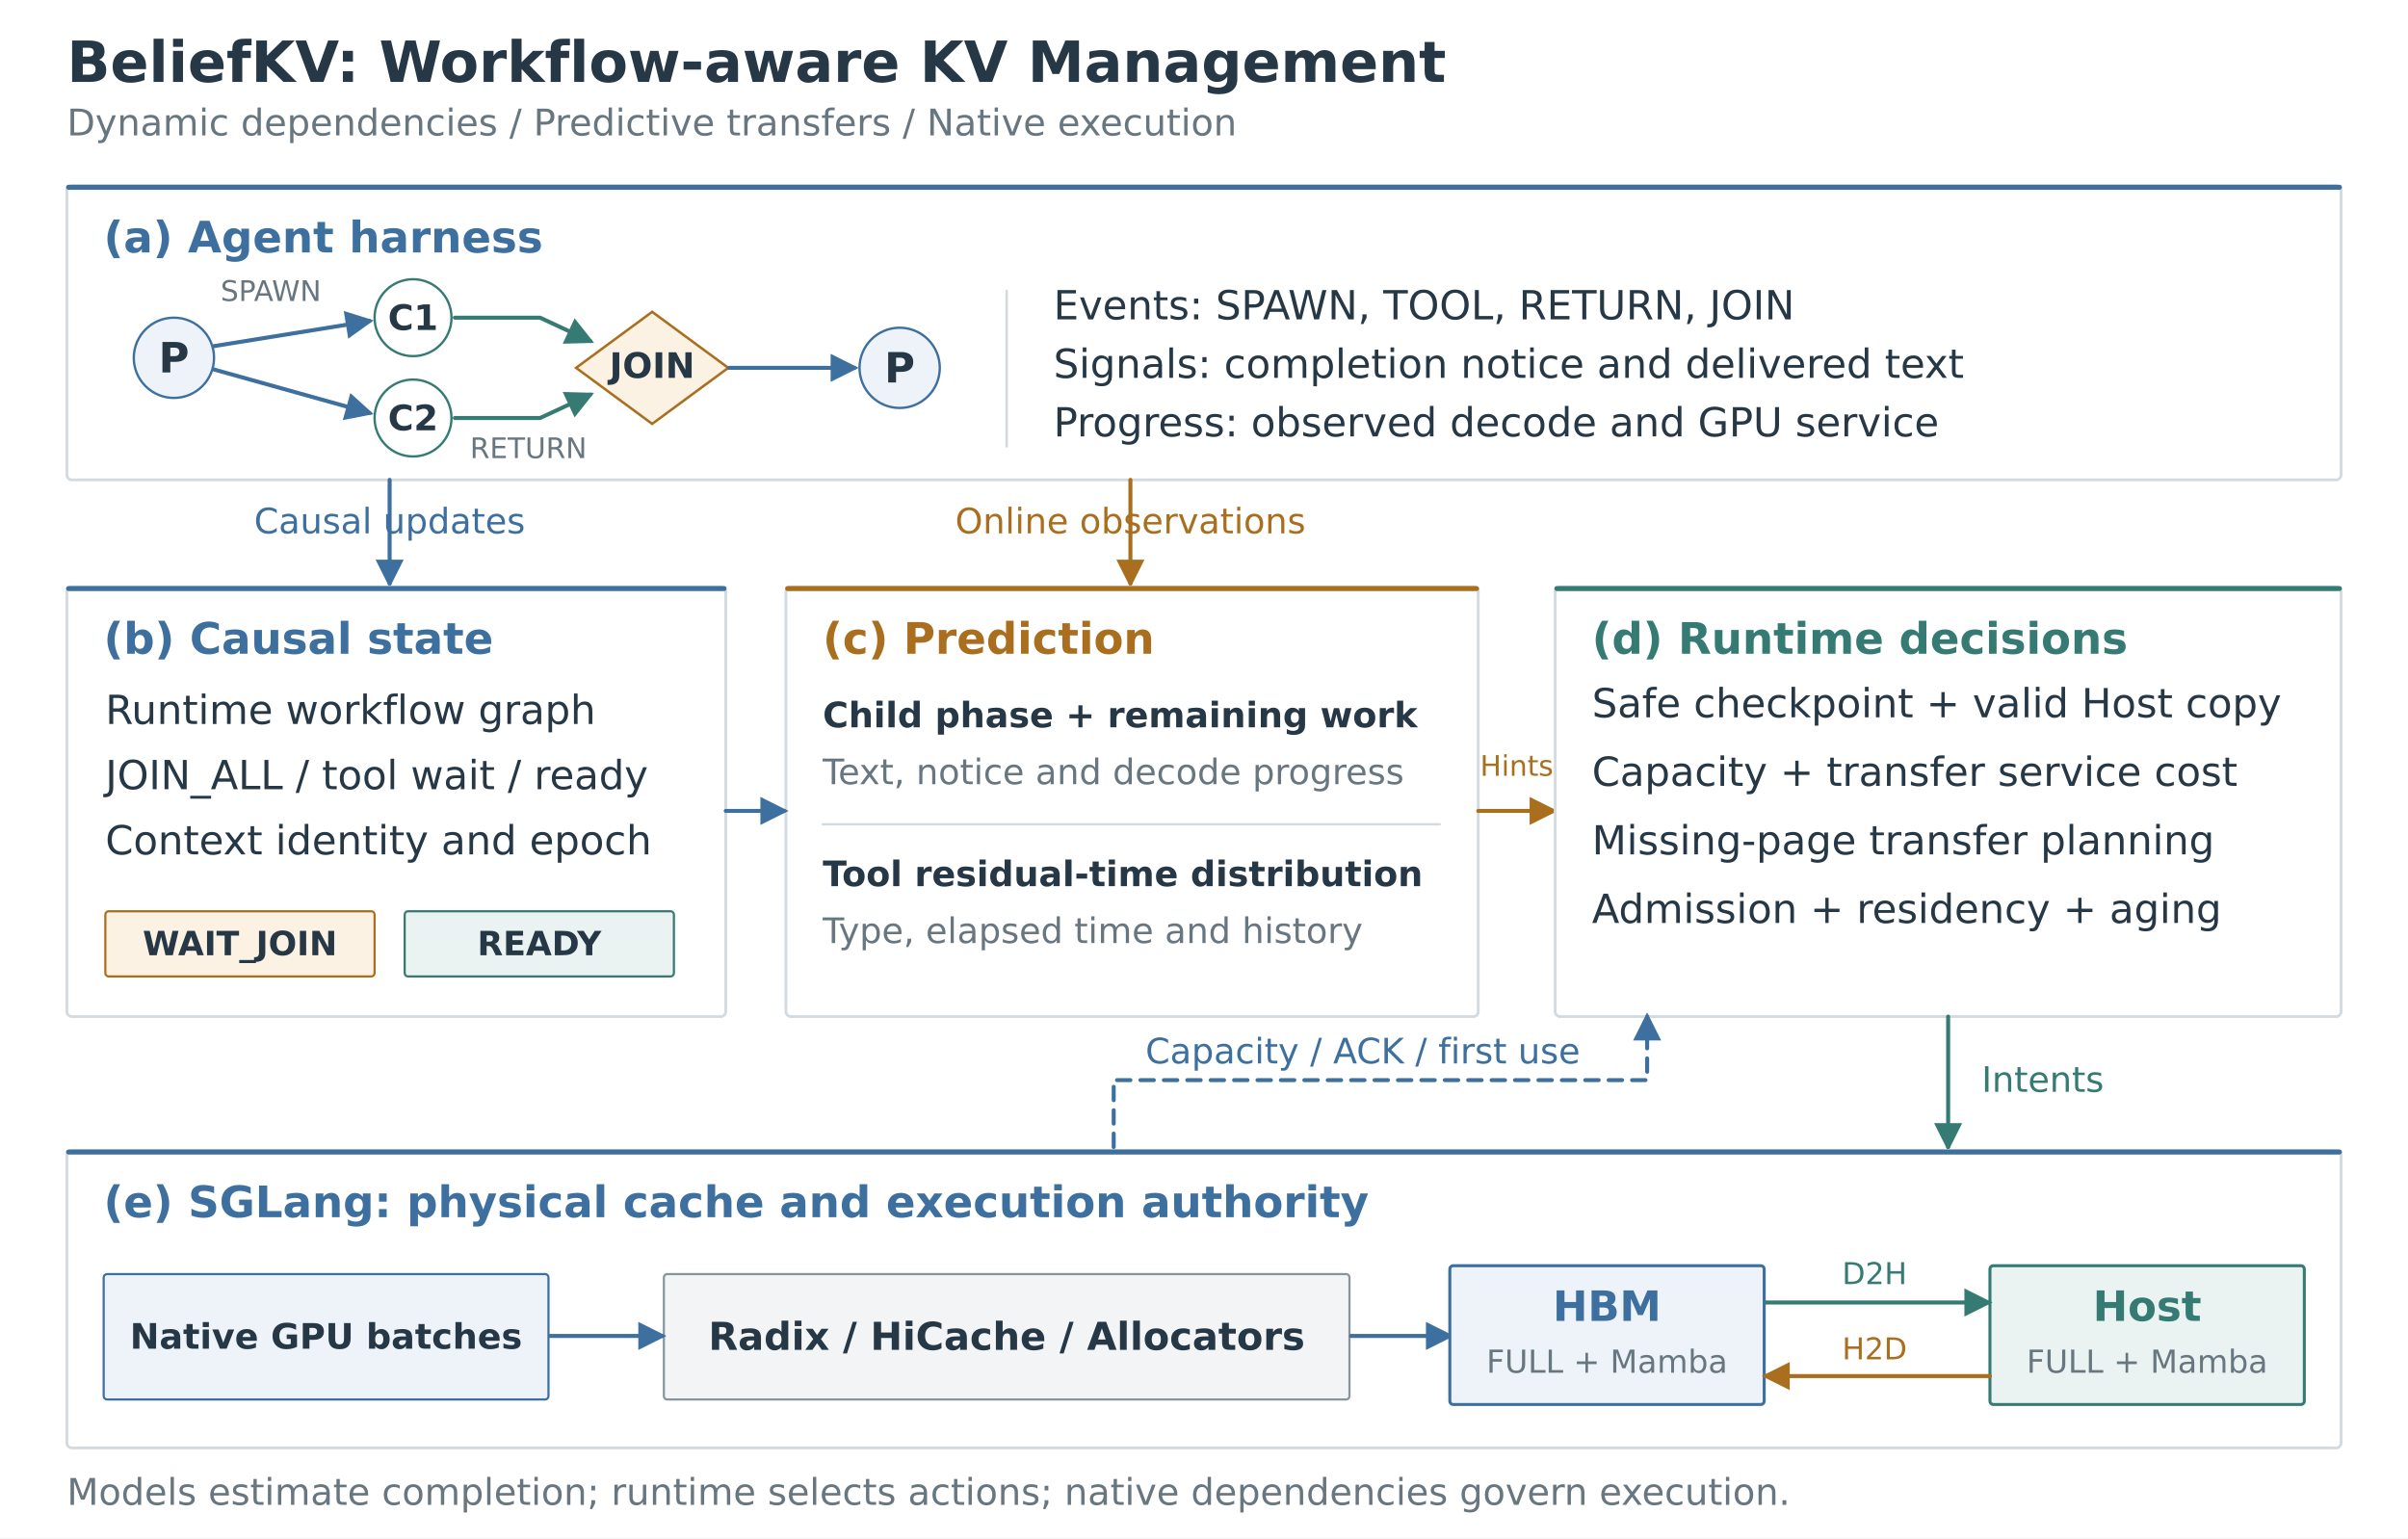
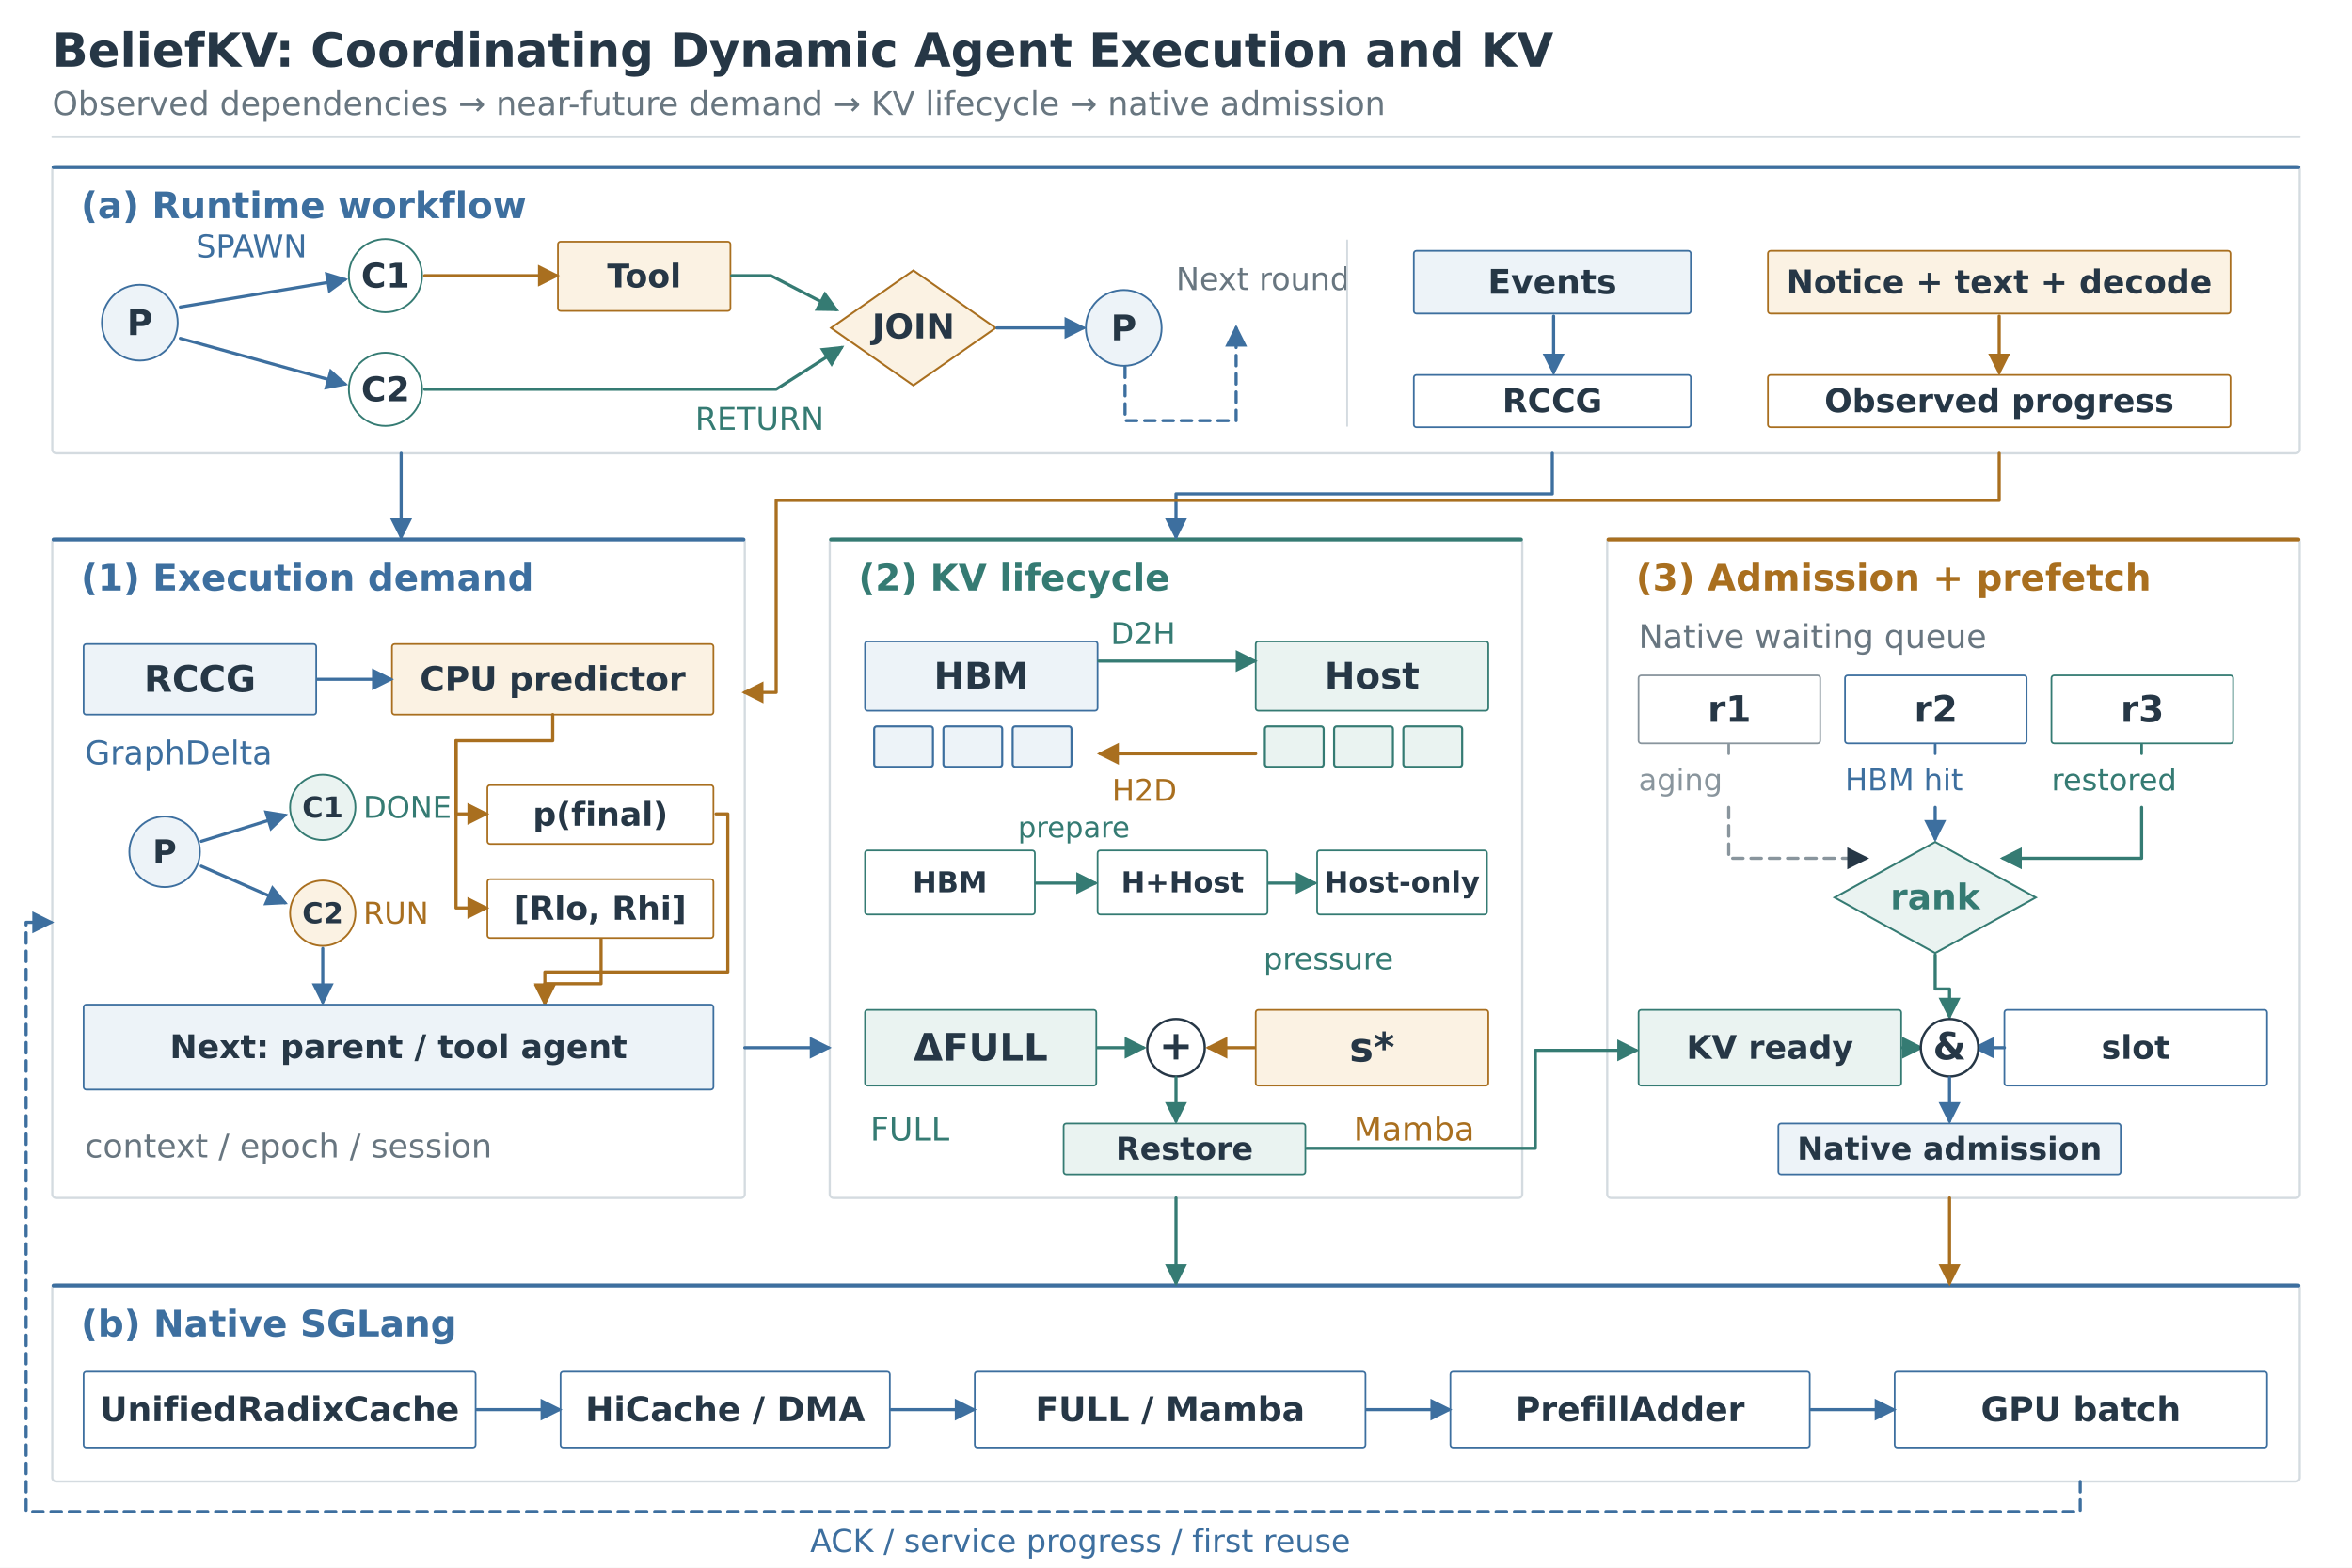
- <svg xmlns="http://www.w3.org/2000/svg" width="7.2in" height="4.6in" viewBox="0 0 1440 920" role="img" aria-labelledby="title">
+ <svg xmlns="http://www.w3.org/2000/svg" width="7.2in" height="4.8in" viewBox="0 0 1800 1200" role="img" aria-labelledby="title">
  <rect width="100%" height="100%" fill="#ffffff" />
  <defs>
    <marker id="arrow" viewBox="0 0 10 10" refX="8.5" refY="5" markerWidth="7" markerHeight="7" orient="auto">
      <path d="M0 0L10 5L0 10z" fill="#263746" />
    </marker>
    <marker id="blue-arrow" viewBox="0 0 10 10" refX="8.5" refY="5" markerWidth="7" markerHeight="7" orient="auto">
      <path d="M0 0L10 5L0 10z" fill="#3d6f9f" />
    </marker>
    <marker id="teal-arrow" viewBox="0 0 10 10" refX="8.5" refY="5" markerWidth="7" markerHeight="7" orient="auto">
      <path d="M0 0L10 5L0 10z" fill="#357b73" />
    </marker>
    <marker id="amber-arrow" viewBox="0 0 10 10" refX="8.5" refY="5" markerWidth="7" markerHeight="7" orient="auto">
      <path d="M0 0L10 5L0 10z" fill="#a96f1f" />
    </marker>
  </defs>
  <style>text{font-family:"DejaVu Sans",Arial,sans-serif;font-style:normal}.hair{stroke:#d4dbe0;stroke-width:1}</style>
  <style>text{font-family:'DejaVu Sans';letter-spacing:0}path,line{stroke-linejoin:round;stroke-linecap:round}</style>
-   <text x="40" y="49" font-size="34" fill="#263746" font-weight="700" text-anchor="start">BeliefKV: Workflow-aware KV Management</text>
-   <text x="40" y="81" font-size="22" fill="#687680" font-weight="400" text-anchor="start">Dynamic dependencies  /  Predictive transfers  /  Native execution</text>
-   <rect x="40" y="111" width="1360" height="176" rx="3" fill="#ffffff" stroke="#d4dbe0" stroke-width="1.7" />
-   <line x1="41" y1="112" x2="1399" y2="112" stroke="#3d6f9f" stroke-width="3" />
-   <text x="62" y="151" font-size="26" fill="#3d6f9f" font-weight="700" text-anchor="start">(a) Agent harness</text>
-   <circle cx="104" cy="214" r="24" fill="#edf3f8" stroke="#3d6f9f" stroke-width="1.4" />
-   <text x="104" y="222.75" font-size="25" fill="#263746" font-weight="700" text-anchor="middle">P</text>
-   <circle cx="247" cy="190" r="23" fill="#ffffff" stroke="#357b73" stroke-width="1.4" />
-   <text x="247" y="197.35" font-size="21" fill="#263746" font-weight="700" text-anchor="middle">C1</text>
-   <circle cx="247" cy="250" r="23" fill="#ffffff" stroke="#357b73" stroke-width="1.4" />
-   <text x="247" y="257.35" font-size="21" fill="#263746" font-weight="700" text-anchor="middle">C2</text>
-   <polygon points="390,186.5 435.5,220 390,253.5 344.5,220" fill="#fbf2e3" stroke="#a96f1f" stroke-width="1.5" />
-   <text x="390" y="226" font-size="21" fill="#263746" font-weight="700" text-anchor="middle">JOIN</text>
-   <path d="M128 207 L221 192" fill="none" stroke="#3d6f9f" stroke-width="2.4" marker-end="url(#blue-arrow)" />
-   <path d="M128 221 L221 247" fill="none" stroke="#3d6f9f" stroke-width="2.4" marker-end="url(#blue-arrow)" />
-   <path d="M272 190 L323 190 L353 204" fill="none" stroke="#357b73" stroke-width="2.4" marker-end="url(#teal-arrow)" />
-   <path d="M272 250 L323 250 L353 236" fill="none" stroke="#357b73" stroke-width="2.4" marker-end="url(#teal-arrow)" />
-   <path d="M436 220 L511 220" fill="none" stroke="#3d6f9f" stroke-width="2.4" marker-end="url(#blue-arrow)" />
-   <circle cx="538" cy="220" r="24" fill="#edf3f8" stroke="#3d6f9f" stroke-width="1.4" />
-   <text x="538" y="228.75" font-size="25" fill="#263746" font-weight="700" text-anchor="middle">P</text>
-   <text x="162" y="180" font-size="17" fill="#687680" font-weight="400" text-anchor="middle">SPAWN</text>
-   <text x="316" y="274" font-size="17" fill="#687680" font-weight="400" text-anchor="middle">RETURN</text>
-   <line x1="602" y1="174" x2="602" y2="267" stroke="#d4dbe0" stroke-width="1.5" />
-   <text x="630" y="191" font-size="24" fill="#263746" font-weight="400" text-anchor="start">Events: SPAWN, TOOL, RETURN, JOIN</text>
-   <text x="630" y="226" font-size="24" fill="#263746" font-weight="400" text-anchor="start">Signals: completion notice and delivered text</text>
-   <text x="630" y="261" font-size="24" fill="#263746" font-weight="400" text-anchor="start">Progress: observed decode and GPU service</text>
-   <text x="233" y="319" font-size="21" fill="#3d6f9f" font-weight="400" text-anchor="middle">Causal updates</text>
-   <path d="M233 287 L233 349" fill="none" stroke="#3d6f9f" stroke-width="2.4" marker-end="url(#blue-arrow)" />
-   <text x="676" y="319" font-size="21" fill="#a96f1f" font-weight="400" text-anchor="middle">Online observations</text>
-   <path d="M676 287 L676 349" fill="none" stroke="#a96f1f" stroke-width="2.4" marker-end="url(#amber-arrow)" />
-   <rect x="40" y="351" width="394" height="257" rx="3" fill="#ffffff" stroke="#d4dbe0" stroke-width="1.7" />
-   <line x1="41" y1="352" x2="433" y2="352" stroke="#3d6f9f" stroke-width="3" />
-   <text x="62" y="391" font-size="26" fill="#3d6f9f" font-weight="700" text-anchor="start">(b) Causal state</text>
-   <text x="63" y="433" font-size="24" fill="#263746" font-weight="400" text-anchor="start">Runtime workflow graph</text>
-   <text x="63" y="472" font-size="24" fill="#263746" font-weight="400" text-anchor="start">JOIN_ALL / tool wait / ready</text>
-   <text x="63" y="511" font-size="24" fill="#263746" font-weight="400" text-anchor="start">Context identity and epoch</text>
-   <rect x="63" y="545" width="161" height="39" rx="2" fill="#fbf2e3" stroke="#a96f1f" stroke-width="1.3" />
-   <text x="143.5" y="571.3" font-size="20" fill="#263746" font-weight="600" text-anchor="middle">WAIT_JOIN</text>
-   <rect x="242" y="545" width="161" height="39" rx="2" fill="#eaf3f1" stroke="#357b73" stroke-width="1.3" />
-   <text x="322.5" y="571.3" font-size="20" fill="#263746" font-weight="600" text-anchor="middle">READY</text>
-   <rect x="470" y="351" width="414" height="257" rx="3" fill="#ffffff" stroke="#d4dbe0" stroke-width="1.7" />
-   <line x1="471" y1="352" x2="883" y2="352" stroke="#a96f1f" stroke-width="3" />
-   <text x="492" y="391" font-size="26" fill="#a96f1f" font-weight="700" text-anchor="start">(c) Prediction</text>
-   <text x="492" y="435" font-size="21" fill="#263746" font-weight="600" text-anchor="start">Child phase + remaining work</text>
-   <text x="492" y="469" font-size="21" fill="#687680" font-weight="400" text-anchor="start">Text, notice and decode progress</text>
-   <line x1="492" y1="493" x2="861" y2="493" stroke="#d4dbe0" stroke-width="1.4" />
-   <text x="492" y="530" font-size="21" fill="#263746" font-weight="600" text-anchor="start">Tool residual-time distribution</text>
-   <text x="492" y="564" font-size="21" fill="#687680" font-weight="400" text-anchor="start">Type, elapsed time and history</text>
-   <path d="M434 485 L469 485" fill="none" stroke="#3d6f9f" stroke-width="2.4" marker-end="url(#blue-arrow)" />
-   <path d="M884 485 L929 485" fill="none" stroke="#a96f1f" stroke-width="2.4" marker-end="url(#amber-arrow)" />
-   <text x="907" y="464" font-size="17" fill="#a96f1f" font-weight="400" text-anchor="middle">Hints</text>
-   <rect x="930" y="351" width="470" height="257" rx="3" fill="#ffffff" stroke="#d4dbe0" stroke-width="1.7" />
-   <line x1="931" y1="352" x2="1399" y2="352" stroke="#357b73" stroke-width="3" />
-   <text x="952" y="391" font-size="26" fill="#357b73" font-weight="700" text-anchor="start">(d) Runtime decisions</text>
-   <text x="952" y="429" font-size="24" fill="#263746" font-weight="400" text-anchor="start">Safe checkpoint + valid Host copy</text>
-   <text x="952" y="470" font-size="24" fill="#263746" font-weight="400" text-anchor="start">Capacity + transfer service cost</text>
-   <text x="952" y="511" font-size="24" fill="#263746" font-weight="400" text-anchor="start">Missing-page transfer planning</text>
-   <text x="952" y="552" font-size="24" fill="#263746" font-weight="400" text-anchor="start">Admission + residency + aging</text>
-   <path d="M1165 608 L1165 686" fill="none" stroke="#357b73" stroke-width="2.4" marker-end="url(#teal-arrow)" />
-   <text x="1185" y="653" font-size="21" fill="#357b73" font-weight="400" text-anchor="start">Intents</text>
-   <path d="M666 686 L666 646 L985 646 L985 608" fill="none" stroke="#3d6f9f" stroke-width="2.4" stroke-dasharray="8 6" marker-end="url(#blue-arrow)" />
-   <text x="685" y="636" font-size="21" fill="#3d6f9f" font-weight="400" text-anchor="start">Capacity / ACK / first use</text>
-   <rect x="40" y="688" width="1360" height="178" rx="3" fill="#ffffff" stroke="#d4dbe0" stroke-width="1.7" />
-   <line x1="41" y1="689" x2="1399" y2="689" stroke="#3d6f9f" stroke-width="3" />
-   <text x="62" y="728" font-size="26" fill="#3d6f9f" font-weight="700" text-anchor="start">(e) SGLang: physical cache and execution authority</text>
-   <rect x="62" y="762" width="266" height="75" rx="2" fill="#edf3f8" stroke="#3d6f9f" stroke-width="1.3" />
-   <text x="195.0" y="806.64" font-size="21" fill="#263746" font-weight="600" text-anchor="middle">Native GPU batches</text>
-   <rect x="397" y="762" width="410" height="75" rx="2" fill="#f2f4f5" stroke="#89959d" stroke-width="1.3" />
-   <text x="602.0" y="807.32" font-size="23" fill="#263746" font-weight="600" text-anchor="middle">Radix / HiCache / Allocators</text>
-   <path d="M329 799 L396 799" fill="none" stroke="#3d6f9f" stroke-width="2.4" marker-end="url(#blue-arrow)" />
-   <path d="M808 799 L867 799" fill="none" stroke="#3d6f9f" stroke-width="2.4" marker-end="url(#blue-arrow)" />
-   <rect x="867" y="757" width="188" height="83" rx="2" fill="#edf3f8" stroke="#3d6f9f" stroke-width="1.8" />
-   <text x="961" y="790" font-size="25" fill="#3d6f9f" font-weight="700" text-anchor="middle">HBM</text>
-   <text x="961" y="821" font-size="19" fill="#687680" font-weight="400" text-anchor="middle">FULL + Mamba</text>
-   <rect x="1190" y="757" width="188" height="83" rx="2" fill="#eaf3f1" stroke="#357b73" stroke-width="1.8" />
-   <text x="1284" y="790" font-size="25" fill="#357b73" font-weight="700" text-anchor="middle">Host</text>
-   <text x="1284" y="821" font-size="19" fill="#687680" font-weight="400" text-anchor="middle">FULL + Mamba</text>
-   <path d="M1056 779 L1189 779" fill="none" stroke="#357b73" stroke-width="2.4" marker-end="url(#teal-arrow)" />
-   <text x="1121" y="768" font-size="18" fill="#357b73" font-weight="400" text-anchor="middle">D2H</text>
-   <path d="M1190 823 L1056 823" fill="none" stroke="#a96f1f" stroke-width="2.4" marker-end="url(#amber-arrow)" />
-   <text x="1121" y="813" font-size="18" fill="#a96f1f" font-weight="400" text-anchor="middle">H2D</text>
-   <text x="40" y="900" font-size="22" fill="#687680" font-weight="400" text-anchor="start">Models estimate completion; runtime selects actions; native dependencies govern execution.</text>
+   <text x="40" y="51" font-size="36" fill="#263746" font-weight="700" text-anchor="start">BeliefKV: Coordinating Dynamic Agent Execution and KV</text>
+   <text x="40" y="88" font-size="25" fill="#687680" font-weight="400" text-anchor="start">Observed dependencies → near-future demand → KV lifecycle → native admission</text>
+   <line x1="40" y1="105" x2="1760" y2="105" stroke="#d4dbe0" stroke-width="1.3" />
+   <rect x="40" y="127" width="1720" height="220" rx="3" fill="#ffffff" stroke="#d4dbe0" stroke-width="1.7" />
+   <line x1="41" y1="128" x2="1759" y2="128" stroke="#3d6f9f" stroke-width="3" />
+   <text x="62" y="167" font-size="28" fill="#3d6f9f" font-weight="700" text-anchor="start">(a) Runtime workflow</text>
+   <circle cx="107" cy="247" r="29" fill="#edf3f8" stroke="#3d6f9f" stroke-width="1.4" />
+   <text x="107" y="256.45" font-size="27" fill="#263746" font-weight="700" text-anchor="middle">P</text>
+   <circle cx="295" cy="211" r="28" fill="#ffffff" stroke="#357b73" stroke-width="1.4" />
+   <text x="295" y="220.1" font-size="26" fill="#263746" font-weight="700" text-anchor="middle">C1</text>
+   <circle cx="295" cy="298" r="28" fill="#ffffff" stroke="#357b73" stroke-width="1.4" />
+   <text x="295" y="307.1" font-size="26" fill="#263746" font-weight="700" text-anchor="middle">C2</text>
+   <rect x="427" y="185" width="132" height="53" rx="2" fill="#fbf2e3" stroke="#a96f1f" stroke-width="1.3" />
+   <text x="493.0" y="220.0" font-size="25" fill="#263746" font-weight="600" text-anchor="middle">Tool</text>
+   <polygon points="699,207.0 762.0,251 699,295.0 636.0,251" fill="#fbf2e3" stroke="#a96f1f" stroke-width="1.5" />
+   <text x="699" y="259" font-size="26" fill="#263746" font-weight="700" text-anchor="middle">JOIN</text>
+   <circle cx="860" cy="251" r="29" fill="#edf3f8" stroke="#3d6f9f" stroke-width="1.4" />
+   <text x="860" y="260.45" font-size="27" fill="#263746" font-weight="700" text-anchor="middle">P</text>
+   <path d="M138 235 L264 214" fill="none" stroke="#3d6f9f" stroke-width="2.4" marker-end="url(#blue-arrow)" />
+   <path d="M138 259 L264 294" fill="none" stroke="#3d6f9f" stroke-width="2.4" marker-end="url(#blue-arrow)" />
+   <path d="M325 211 L426 211" fill="none" stroke="#a96f1f" stroke-width="2.4" marker-end="url(#amber-arrow)" />
+   <path d="M560 211 L590 211 L640 237" fill="none" stroke="#357b73" stroke-width="2.4" marker-end="url(#teal-arrow)" />
+   <path d="M325 298 L594 298 L644 266" fill="none" stroke="#357b73" stroke-width="2.4" marker-end="url(#teal-arrow)" />
+   <path d="M763 251 L829 251" fill="none" stroke="#3d6f9f" stroke-width="2.4" marker-end="url(#blue-arrow)" />
+   <text x="150" y="197" font-size="24" fill="#3d6f9f" font-weight="400" text-anchor="start">SPAWN</text>
+   <text x="532" y="329" font-size="24" fill="#357b73" font-weight="400" text-anchor="start">RETURN</text>
+   <path d="M861 281 L861 322 L946 322 L946 251" fill="none" stroke="#3d6f9f" stroke-width="2.4" stroke-dasharray="8 6" marker-end="url(#blue-arrow)" />
+   <text x="900" y="222" font-size="24" fill="#687680" font-weight="400" text-anchor="start">Next round</text>
+   <line x1="1031" y1="184" x2="1031" y2="326" stroke="#d4dbe0" stroke-width="1.4" />
+   <rect x="1082" y="192" width="212" height="48" rx="2" fill="#edf3f8" stroke="#3d6f9f" stroke-width="1.3" />
+   <text x="1188.0" y="224.84" font-size="26" fill="#263746" font-weight="600" text-anchor="middle">Events</text>
+   <rect x="1353" y="192" width="354" height="48" rx="2" fill="#fbf2e3" stroke="#a96f1f" stroke-width="1.3" />
+   <text x="1530.0" y="224.5" font-size="25" fill="#263746" font-weight="600" text-anchor="middle">Notice + text + decode</text>
+   <path d="M1189 242 L1189 285" fill="none" stroke="#3d6f9f" stroke-width="2.4" marker-end="url(#blue-arrow)" />
+   <path d="M1530 242 L1530 285" fill="none" stroke="#a96f1f" stroke-width="2.4" marker-end="url(#amber-arrow)" />
+   <rect x="1082" y="287" width="212" height="40" rx="2" fill="#ffffff" stroke="#3d6f9f" stroke-width="1.3" />
+   <text x="1188.0" y="315.5" font-size="25" fill="#263746" font-weight="600" text-anchor="middle">RCCG</text>
+   <rect x="1353" y="287" width="354" height="40" rx="2" fill="#ffffff" stroke="#a96f1f" stroke-width="1.3" />
+   <text x="1530.0" y="315.5" font-size="25" fill="#263746" font-weight="600" text-anchor="middle">Observed progress</text>
+   <rect x="40" y="412" width="530" height="505" rx="3" fill="#ffffff" stroke="#d4dbe0" stroke-width="1.7" />
+   <line x1="41" y1="413" x2="569" y2="413" stroke="#3d6f9f" stroke-width="3" />
+   <text x="62" y="452" font-size="28" fill="#3d6f9f" font-weight="700" text-anchor="start">(1) Execution demand</text>
+   <rect x="635" y="412" width="530" height="505" rx="3" fill="#ffffff" stroke="#d4dbe0" stroke-width="1.7" />
+   <line x1="636" y1="413" x2="1164" y2="413" stroke="#357b73" stroke-width="3" />
+   <text x="657" y="452" font-size="28" fill="#357b73" font-weight="700" text-anchor="start">(2) KV lifecycle</text>
+   <rect x="1230" y="412" width="530" height="505" rx="3" fill="#ffffff" stroke="#d4dbe0" stroke-width="1.7" />
+   <line x1="1231" y1="413" x2="1759" y2="413" stroke="#a96f1f" stroke-width="3" />
+   <text x="1252" y="452" font-size="28" fill="#a96f1f" font-weight="700" text-anchor="start">(3) Admission + prefetch</text>
+   <path d="M307 347 L307 411" fill="none" stroke="#3d6f9f" stroke-width="2.4" marker-end="url(#blue-arrow)" />
+   <path d="M1188 347 L1188 378 L900 378 L900 411" fill="none" stroke="#3d6f9f" stroke-width="2.4" marker-end="url(#blue-arrow)" />
+   <path d="M1530 347 L1530 383 L594 383 L594 530 L570 530" fill="none" stroke="#a96f1f" stroke-width="2.4" marker-end="url(#amber-arrow)" />
+   <rect x="64" y="493" width="178" height="54" rx="2" fill="#edf3f8" stroke="#3d6f9f" stroke-width="1.3" />
+   <text x="153.0" y="529.52" font-size="28" fill="#263746" font-weight="600" text-anchor="middle">RCCG</text>
+   <rect x="300" y="493" width="246" height="54" rx="2" fill="#fbf2e3" stroke="#a96f1f" stroke-width="1.3" />
+   <text x="423.0" y="528.84" font-size="26" fill="#263746" font-weight="600" text-anchor="middle">CPU predictor</text>
+   <path d="M243 520 L299 520" fill="none" stroke="#3d6f9f" stroke-width="2.4" marker-end="url(#blue-arrow)" />
+   <text x="65" y="585" font-size="25" fill="#3d6f9f" font-weight="400" text-anchor="start">GraphDelta</text>
+   <circle cx="126" cy="652" r="27" fill="#edf3f8" stroke="#3d6f9f" stroke-width="1.4" />
+   <text x="126" y="660.75" font-size="25" fill="#263746" font-weight="700" text-anchor="middle">P</text>
+   <circle cx="247" cy="618" r="25" fill="#eaf3f1" stroke="#357b73" stroke-width="1.4" />
+   <text x="247" y="625.7" font-size="22" fill="#263746" font-weight="700" text-anchor="middle">C1</text>
+   <circle cx="247" cy="699" r="25" fill="#fbf2e3" stroke="#a96f1f" stroke-width="1.4" />
+   <text x="247" y="706.7" font-size="22" fill="#263746" font-weight="700" text-anchor="middle">C2</text>
+   <path d="M154 644 L218 624" fill="none" stroke="#3d6f9f" stroke-width="2.4" marker-end="url(#blue-arrow)" />
+   <path d="M154 663 L218 691" fill="none" stroke="#3d6f9f" stroke-width="2.4" marker-end="url(#blue-arrow)" />
+   <text x="278" y="626" font-size="23" fill="#357b73" font-weight="400" text-anchor="start">DONE</text>
+   <text x="278" y="707" font-size="23" fill="#a96f1f" font-weight="400" text-anchor="start">RUN</text>
+   <rect x="373" y="601" width="173" height="45" rx="2" fill="#ffffff" stroke="#a96f1f" stroke-width="1.3" />
+   <text x="459.5" y="632.0" font-size="25" fill="#263746" font-weight="600" text-anchor="middle">p(final)</text>
+   <rect x="373" y="673" width="173" height="45" rx="2" fill="#ffffff" stroke="#a96f1f" stroke-width="1.3" />
+   <text x="459.5" y="704.0" font-size="25" fill="#263746" font-weight="600" text-anchor="middle">[Rlo, Rhi]</text>
+   <path d="M423 547 L423 567 L349 567 L349 623 L372 623" fill="none" stroke="#a96f1f" stroke-width="2.4" marker-end="url(#amber-arrow)" />
+   <path d="M349 567 L349 695 L372 695" fill="none" stroke="#a96f1f" stroke-width="2.4" marker-end="url(#amber-arrow)" />
+   <path d="M548 623 L557 623 L557 744 L417 744 L417 768" fill="none" stroke="#a96f1f" stroke-width="2.4" marker-end="url(#amber-arrow)" />
+   <path d="M247 726 L247 767" fill="none" stroke="#3d6f9f" stroke-width="2.4" marker-end="url(#blue-arrow)" />
+   <path d="M460 719 L460 753 L417 753 L417 767" fill="none" stroke="#a96f1f" stroke-width="2.4" marker-end="url(#amber-arrow)" />
+   <rect x="64" y="769" width="482" height="65" rx="2" fill="#edf3f8" stroke="#3d6f9f" stroke-width="1.3" />
+   <text x="305.0" y="810.0" font-size="25" fill="#263746" font-weight="600" text-anchor="middle">Next: parent / tool agent</text>
+   <text x="65" y="886" font-size="25" fill="#687680" font-weight="400" text-anchor="start">context / epoch / session</text>
+   <path d="M570 802 L634 802" fill="none" stroke="#3d6f9f" stroke-width="2.4" marker-end="url(#blue-arrow)" />
+   <rect x="662" y="491" width="178" height="53" rx="2" fill="#edf3f8" stroke="#3d6f9f" stroke-width="1.3" />
+   <text x="751.0" y="527.02" font-size="28" fill="#263746" font-weight="600" text-anchor="middle">HBM</text>
+   <rect x="669" y="556" width="45" height="31" rx="2" fill="#edf3f8" stroke="#3d6f9f" stroke-width="1.6" />
+   <rect x="722" y="556" width="45" height="31" rx="2" fill="#edf3f8" stroke="#3d6f9f" stroke-width="1.6" />
+   <rect x="775" y="556" width="45" height="31" rx="2" fill="#edf3f8" stroke="#3d6f9f" stroke-width="1.6" />
+   <rect x="961" y="491" width="178" height="53" rx="2" fill="#eaf3f1" stroke="#357b73" stroke-width="1.3" />
+   <text x="1050.0" y="527.02" font-size="28" fill="#263746" font-weight="600" text-anchor="middle">Host</text>
+   <rect x="968" y="556" width="45" height="31" rx="2" fill="#eaf3f1" stroke="#357b73" stroke-width="1.6" />
+   <rect x="1021" y="556" width="45" height="31" rx="2" fill="#eaf3f1" stroke="#357b73" stroke-width="1.6" />
+   <rect x="1074" y="556" width="45" height="31" rx="2" fill="#eaf3f1" stroke="#357b73" stroke-width="1.6" />
+   <path d="M841 506 L960 506" fill="none" stroke="#357b73" stroke-width="2.4" marker-end="url(#teal-arrow)" />
+   <text x="850" y="493" font-size="23" fill="#357b73" font-weight="400" text-anchor="start">D2H</text>
+   <path d="M961 577 L842 577" fill="none" stroke="#a96f1f" stroke-width="2.4" marker-end="url(#amber-arrow)" />
+   <text x="851" y="613" font-size="23" fill="#a96f1f" font-weight="400" text-anchor="start">H2D</text>
+   <rect x="662" y="651" width="130" height="49" rx="2" fill="#ffffff" stroke="#357b73" stroke-width="1.3" />
+   <text x="727.0" y="682.98" font-size="22" fill="#263746" font-weight="600" text-anchor="middle">HBM</text>
+   <rect x="840" y="651" width="130" height="49" rx="2" fill="#ffffff" stroke="#357b73" stroke-width="1.3" />
+   <text x="905.0" y="682.98" font-size="22" fill="#263746" font-weight="600" text-anchor="middle">H+Host</text>
+   <rect x="1008" y="651" width="130" height="49" rx="2" fill="#ffffff" stroke="#357b73" stroke-width="1.3" />
+   <text x="1073.0" y="682.98" font-size="22" fill="#263746" font-weight="600" text-anchor="middle">Host-only</text>
+   <path d="M793 676 L838 676" fill="none" stroke="#357b73" stroke-width="2.4" marker-end="url(#teal-arrow)" />
+   <path d="M971 676 L1006 676" fill="none" stroke="#357b73" stroke-width="2.4" marker-end="url(#teal-arrow)" />
+   <text x="779" y="641" font-size="22" fill="#357b73" font-weight="400" text-anchor="start">prepare</text>
+   <text x="967" y="742" font-size="23" fill="#357b73" font-weight="400" text-anchor="start">pressure</text>
+   <rect x="662" y="773" width="177" height="58" rx="2" fill="#eaf3f1" stroke="#357b73" stroke-width="1.3" />
+   <text x="750.5" y="811.86" font-size="29" fill="#263746" font-weight="600" text-anchor="middle">ΔFULL</text>
+   <rect x="961" y="773" width="178" height="58" rx="2" fill="#fbf2e3" stroke="#a96f1f" stroke-width="1.3" />
+   <text x="1050.0" y="812.54" font-size="31" fill="#263746" font-weight="600" text-anchor="middle">s*</text>
+   <circle cx="900" cy="802" r="22" fill="#ffffff" stroke="#263746" stroke-width="1.8" />
+   <text x="900" y="811" font-size="31" fill="#263746" font-weight="700" text-anchor="middle">+</text>
+   <path d="M840 802 L875 802" fill="none" stroke="#357b73" stroke-width="2.4" marker-end="url(#teal-arrow)" />
+   <path d="M960 802 L925 802" fill="none" stroke="#a96f1f" stroke-width="2.4" marker-end="url(#amber-arrow)" />
+   <path d="M900 825 L900 858" fill="none" stroke="#357b73" stroke-width="2.4" marker-end="url(#teal-arrow)" />
+   <rect x="814" y="860" width="185" height="39" rx="2" fill="#eaf3f1" stroke="#357b73" stroke-width="1.3" />
+   <text x="906.5" y="887.66" font-size="24" fill="#263746" font-weight="600" text-anchor="middle">Restore</text>
+   <text x="666" y="873" font-size="25" fill="#357b73" font-weight="400" text-anchor="start">FULL</text>
+   <text x="1036" y="873" font-size="25" fill="#a96f1f" font-weight="400" text-anchor="start">Mamba</text>
+   <path d="M1000 879 L1175 879 L1175 804 L1252 804" fill="none" stroke="#357b73" stroke-width="2.4" marker-end="url(#teal-arrow)" />
+   <text x="1254" y="496" font-size="25" fill="#687680" font-weight="400" text-anchor="start">Native waiting queue</text>
+   <rect x="1254" y="517" width="139" height="52" rx="2" fill="#ffffff" stroke="#89959d" stroke-width="1.3" />
+   <text x="1323.5" y="552.52" font-size="28" fill="#263746" font-weight="600" text-anchor="middle">r1</text>
+   <rect x="1412" y="517" width="139" height="52" rx="2" fill="#ffffff" stroke="#3d6f9f" stroke-width="1.3" />
+   <text x="1481.5" y="552.52" font-size="28" fill="#263746" font-weight="600" text-anchor="middle">r2</text>
+   <rect x="1570" y="517" width="139" height="52" rx="2" fill="#ffffff" stroke="#357b73" stroke-width="1.3" />
+   <text x="1639.5" y="552.52" font-size="28" fill="#263746" font-weight="600" text-anchor="middle">r3</text>
+   <text x="1254" y="605" font-size="23" fill="#89959d" font-weight="400" text-anchor="start">aging</text>
+   <text x="1412" y="605" font-size="23" fill="#3d6f9f" font-weight="400" text-anchor="start">HBM hit</text>
+   <text x="1570" y="605" font-size="23" fill="#357b73" font-weight="400" text-anchor="start">restored</text>
+   <line x1="1323" y1="570" x2="1323" y2="577" stroke="#89959d" stroke-width="2" />
+   <line x1="1481" y1="570" x2="1481" y2="577" stroke="#3d6f9f" stroke-width="2" />
+   <line x1="1639" y1="570" x2="1639" y2="577" stroke="#357b73" stroke-width="2" />
+   <path d="M1639 618 L1639 657 L1533 657" fill="none" stroke="#357b73" stroke-width="2.4" marker-end="url(#teal-arrow)" />
+   <path d="M1481 618 L1481 642" fill="none" stroke="#3d6f9f" stroke-width="2.4" marker-end="url(#blue-arrow)" />
+   <path d="M1323 618 L1323 657 L1428 657" fill="none" stroke="#89959d" stroke-width="2.4" stroke-dasharray="8 6" marker-end="url(#arrow)" />
+   <polygon points="1481,644.5 1558.0,687 1481,729.5 1404.0,687" fill="#eaf3f1" stroke="#357b73" stroke-width="1.5" />
+   <text x="1481" y="696" font-size="27" fill="#357b73" font-weight="700" text-anchor="middle">rank</text>
+   <path d="M1481 731 L1481 757 L1492 757 L1492 778" fill="none" stroke="#357b73" stroke-width="2.4" marker-end="url(#teal-arrow)" />
+   <rect x="1254" y="773" width="201" height="58" rx="2" fill="#eaf3f1" stroke="#357b73" stroke-width="1.3" />
+   <text x="1354.5" y="810.5" font-size="25" fill="#263746" font-weight="600" text-anchor="middle">KV ready</text>
+   <rect x="1534" y="773" width="201" height="58" rx="2" fill="#ffffff" stroke="#3d6f9f" stroke-width="1.3" />
+   <text x="1634.5" y="810.5" font-size="25" fill="#263746" font-weight="600" text-anchor="middle">slot</text>
+   <path d="M1456 802 L1470 802" fill="none" stroke="#357b73" stroke-width="2.4" marker-end="url(#teal-arrow)" />
+   <path d="M1534 802 L1512 802" fill="none" stroke="#3d6f9f" stroke-width="2.4" marker-end="url(#blue-arrow)" />
+   <circle cx="1492" cy="802" r="22" fill="#ffffff" stroke="#263746" stroke-width="1.8" />
+   <text x="1492" y="811" font-size="29" fill="#263746" font-weight="700" text-anchor="middle">&amp;</text>
+   <path d="M1492 825 L1492 858" fill="none" stroke="#3d6f9f" stroke-width="2.4" marker-end="url(#blue-arrow)" />
+   <rect x="1361" y="860" width="262" height="39" rx="2" fill="#edf3f8" stroke="#3d6f9f" stroke-width="1.3" />
+   <text x="1492.0" y="887.66" font-size="24" fill="#263746" font-weight="600" text-anchor="middle">Native admission</text>
+   <rect x="40" y="983" width="1720" height="151" rx="3" fill="#ffffff" stroke="#d4dbe0" stroke-width="1.7" />
+   <line x1="41" y1="984" x2="1759" y2="984" stroke="#3d6f9f" stroke-width="3" />
+   <text x="62" y="1023" font-size="28" fill="#3d6f9f" font-weight="700" text-anchor="start">(b) Native SGLang</text>
+   <rect x="64" y="1050" width="300" height="58" rx="2" fill="#ffffff" stroke="#3d6f9f" stroke-width="1.3" />
+   <text x="214.0" y="1087.84" font-size="26" fill="#263746" font-weight="600" text-anchor="middle">UnifiedRadixCache</text>
+   <rect x="429" y="1050" width="252" height="58" rx="2" fill="#ffffff" stroke="#3d6f9f" stroke-width="1.3" />
+   <text x="555.0" y="1087.84" font-size="26" fill="#263746" font-weight="600" text-anchor="middle">HiCache / DMA</text>
+   <rect x="746" y="1050" width="299" height="58" rx="2" fill="#ffffff" stroke="#3d6f9f" stroke-width="1.3" />
+   <text x="895.5" y="1087.84" font-size="26" fill="#263746" font-weight="600" text-anchor="middle">FULL / Mamba</text>
+   <rect x="1110" y="1050" width="275" height="58" rx="2" fill="#ffffff" stroke="#3d6f9f" stroke-width="1.3" />
+   <text x="1247.5" y="1087.84" font-size="26" fill="#263746" font-weight="600" text-anchor="middle">PrefillAdder</text>
+   <rect x="1450" y="1050" width="285" height="58" rx="2" fill="#ffffff" stroke="#3d6f9f" stroke-width="1.3" />
+   <text x="1592.5" y="1087.84" font-size="26" fill="#263746" font-weight="600" text-anchor="middle">GPU batch</text>
+   <path d="M365 1079 L428 1079" fill="none" stroke="#3d6f9f" stroke-width="2.4" marker-end="url(#blue-arrow)" />
+   <path d="M682 1079 L745 1079" fill="none" stroke="#3d6f9f" stroke-width="2.4" marker-end="url(#blue-arrow)" />
+   <path d="M1046 1079 L1109 1079" fill="none" stroke="#3d6f9f" stroke-width="2.4" marker-end="url(#blue-arrow)" />
+   <path d="M1386 1079 L1449 1079" fill="none" stroke="#3d6f9f" stroke-width="2.4" marker-end="url(#blue-arrow)" />
+   <path d="M900 917 L900 982" fill="none" stroke="#357b73" stroke-width="2.4" marker-end="url(#teal-arrow)" />
+   <path d="M1492 917 L1492 982" fill="none" stroke="#a96f1f" stroke-width="2.4" marker-end="url(#amber-arrow)" />
+   <path d="M1592 1134 L1592 1157 L20 1157 L20 706 L39 706" fill="none" stroke="#3d6f9f" stroke-width="2.4" stroke-dasharray="8 6" marker-end="url(#blue-arrow)" />
+   <text x="620" y="1188" font-size="24" fill="#3d6f9f" font-weight="400" text-anchor="start">ACK / service progress / first reuse</text>
</svg>
